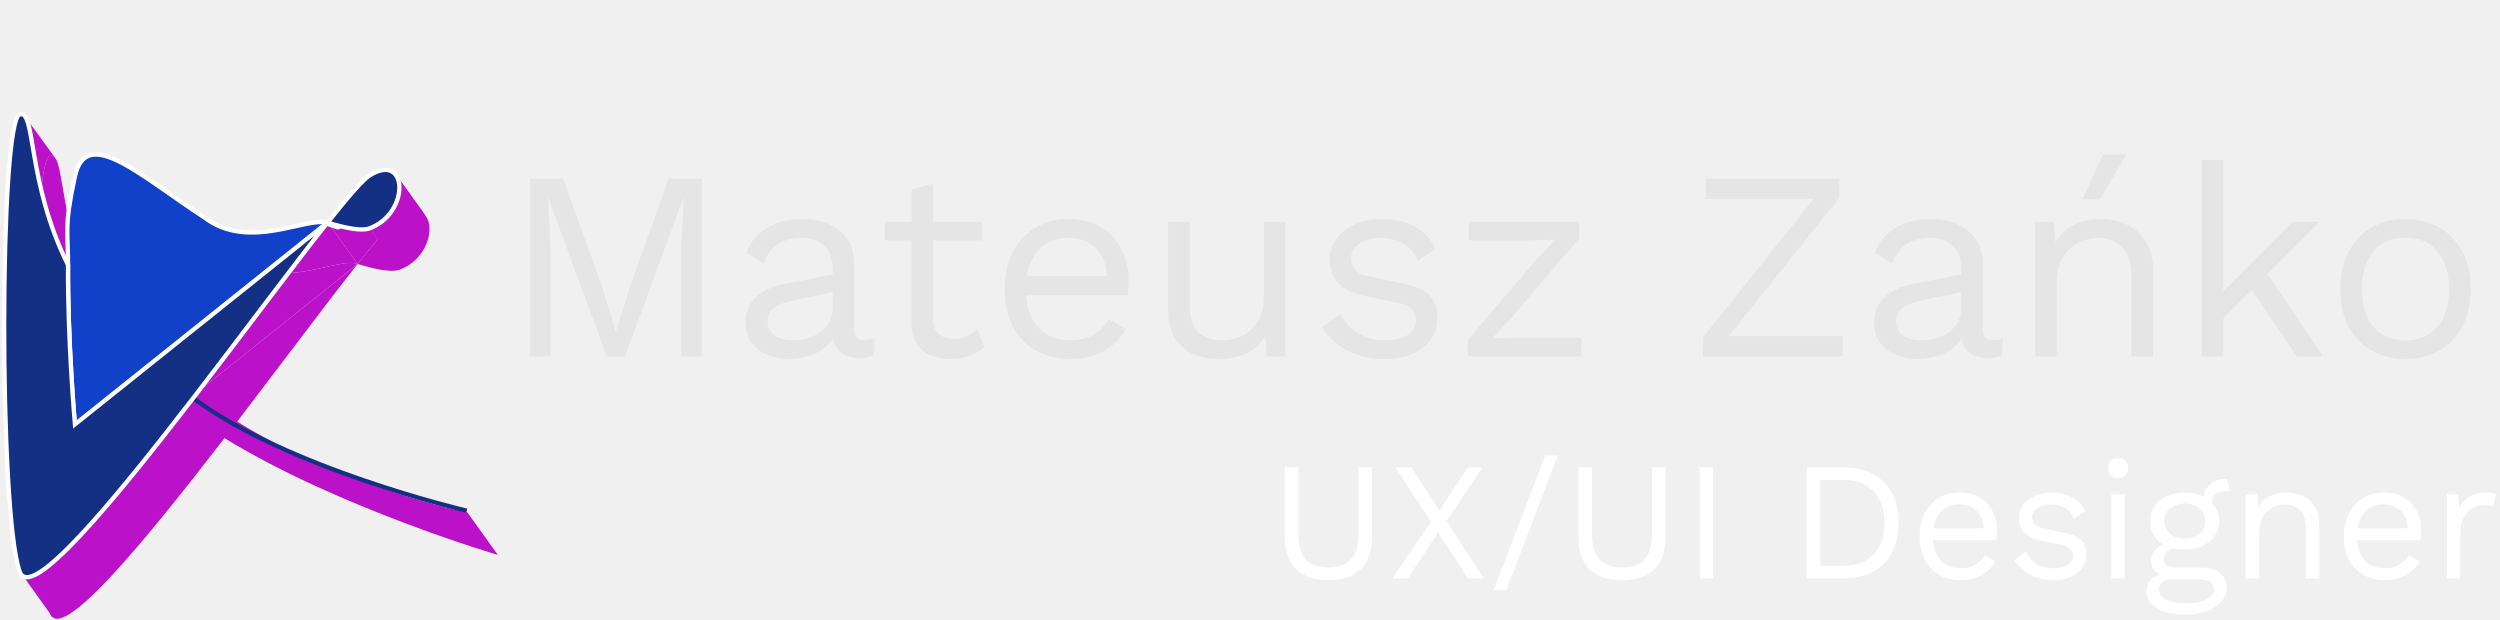
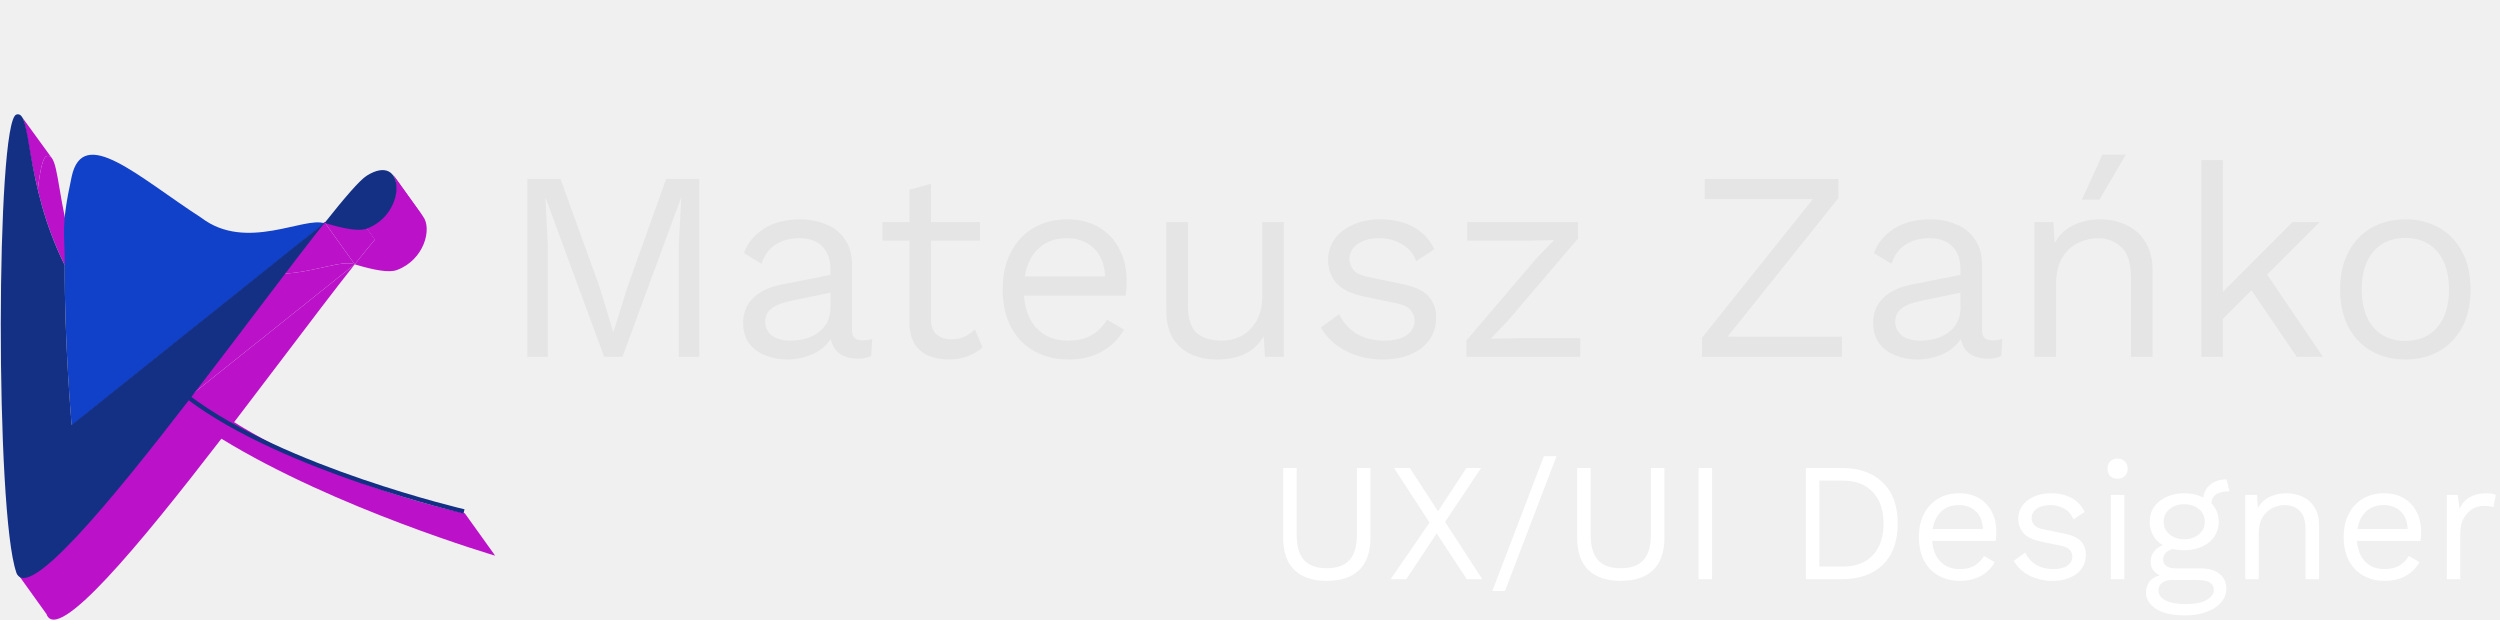
- <svg xmlns="http://www.w3.org/2000/svg" width="743" height="184" viewBox="0 0 743 184" fill="none">
-   <path d="M97.265 65.862L106.289 78.454C108.514 75.649 110.529 73.169 112.288 71.095L109.752 67.556C107.435 68.411 102.984 67.594 97.265 65.862Z" fill="#BA11C9" />
-   <path fill-rule="evenodd" clip-rule="evenodd" d="M126.544 64.224C129.316 67.838 126.918 77.145 118.776 80.149C116.46 81.003 112.008 80.187 106.289 78.454C108.514 75.649 110.529 73.169 112.288 71.095L109.752 67.556C117.342 64.756 119.94 56.478 118.012 52.441C117.912 52.233 117.801 52.037 117.678 51.853L126.544 64.224ZM6.716 170.979L14.795 182.251C18.009 191.261 42.286 161.903 66.713 130.206C100.626 151.017 147.964 164.921 147.964 164.921L138.94 152.328C138.94 152.328 101.851 144.821 70.483 125.299C75.423 118.848 80.326 112.377 85.017 106.185C93.01 95.635 100.387 85.898 106.289 78.454C106.289 78.454 77.045 101.832 58.307 116.811C56.31 118.407 53.194 120.898 53.194 120.898C53.597 121.215 54.005 121.53 54.417 121.845C37.677 143.424 21.448 163.14 12.508 169.317C9.902 171.117 7.916 171.767 6.716 170.979ZM6.716 170.979C6.307 170.71 5.99 170.273 5.77 169.658L6.716 170.979Z" fill="#BA11C9" />
-   <path fill-rule="evenodd" clip-rule="evenodd" d="M109.752 67.556C117.342 64.756 119.94 56.478 118.012 52.441C117.912 52.233 117.801 52.037 117.678 51.853L126.544 64.224C125.181 62.447 122.569 62.046 118.776 64.445C117.483 65.263 115.247 67.605 112.288 71.095L109.752 67.556Z" fill="#BA11C9" />
-   <path d="M14.795 46.345C13.763 46.678 12.9 50.35 12.211 56.296C13.805 62.977 16.215 70.681 20.221 78.733L22.996 75.459C20.693 67.866 19.555 61.15 18.696 56.079C17.902 51.393 17.347 48.112 16.33 46.846C15.912 46.326 15.416 46.145 14.795 46.345Z" fill="#BA11C9" />
-   <path d="M12.211 56.296C12.9 50.35 13.763 46.678 14.795 46.345C15.416 46.145 15.912 46.326 16.33 46.846L7.709 34.988C8.834 37.276 9.287 44.039 12.211 56.296Z" fill="#BA11C9" />
-   <path d="M58.307 116.811L106.289 78.454C102.558 77.058 94.312 80.784 85.393 81.207C82.407 85.125 79.262 89.277 76.015 93.562L75.992 93.593C70.305 101.099 64.307 109.016 58.307 116.811Z" fill="#BA11C9" />
-   <path d="M106.289 78.454L97.265 65.862C95.466 68.13 93.529 70.612 91.481 73.266C89.545 75.772 87.509 78.431 85.393 81.207C94.312 80.784 102.558 77.058 106.289 78.454Z" fill="#BA11C9" />
-   <path d="M138.716 151.783C138.716 151.783 85.081 139.251 57.028 118.028" stroke="#133085" stroke-width="1.279" />
-   <path d="M109.831 67.864C121.974 63.383 121.34 44.881 109.831 52.16C107.769 53.464 103.31 58.644 97.344 66.169C103.063 67.902 107.514 68.718 109.831 67.864Z" fill="#133085" stroke="white" stroke-width="1.279" />
-   <path d="M20.221 78.935C20.286 68.772 18.915 67.965 22.267 52.441C25.619 36.917 41.911 52.441 60.786 64.662C74.097 74.795 91.417 64.09 97.344 66.308L22.267 126.322C22.267 126.322 20.075 101.425 20.221 78.935Z" fill="#1140C9" />
-   <path d="M97.344 66.308L22.267 126.322C22.267 126.322 20.075 101.425 20.221 78.935C20.286 68.772 18.915 67.965 22.267 52.441C25.619 36.917 41.911 52.441 60.786 64.662C74.097 74.795 91.417 64.09 97.344 66.308ZM97.344 66.308C107.573 70.134 89.608 63.964 97.344 66.308Z" stroke="white" stroke-width="1.279" />
-   <path d="M5.849 169.902C-0.414 152.348 -0.195 35.948 5.849 33.997C10.683 32.436 7.885 53.94 20.221 78.733C20.075 101.223 22.267 126.121 22.267 126.121L44.248 108.549L97.344 66.106C87.098 79.027 72.406 98.863 57.767 117.858C33.34 149.555 9.064 178.912 5.849 169.902Z" fill="#133085" stroke="white" stroke-width="1.279" />
-   <path d="M208.554 53.101V105.901H202.474V72.701L203.194 58.781H203.114L185.754 105.901H180.314L162.954 58.781H162.874L163.594 72.701V105.901H157.514V53.101H167.354L178.954 85.181L182.954 98.381H183.114L187.194 85.261L198.714 53.101H208.554ZM247.487 80.061C247.487 77.075 246.687 74.781 245.087 73.181C243.487 71.528 241.22 70.701 238.287 70.701C235.513 70.701 233.167 71.315 231.247 72.541C229.327 73.715 227.913 75.635 227.007 78.301L221.807 75.101C222.873 72.115 224.847 69.715 227.727 67.901C230.607 66.035 234.18 65.101 238.447 65.101C241.327 65.101 243.94 65.608 246.287 66.621C248.633 67.581 250.473 69.075 251.807 71.101C253.193 73.075 253.887 75.635 253.887 78.781V98.141C253.887 100.061 254.9 101.021 256.927 101.021C257.94 101.021 258.927 100.888 259.887 100.621L259.567 105.661C258.5 106.195 257.113 106.461 255.407 106.461C253.433 106.461 251.727 105.981 250.287 105.021C248.9 104.061 247.993 102.595 247.567 100.621C246.18 102.701 244.287 104.248 241.887 105.261C239.487 106.221 237.113 106.701 234.767 106.701C232.42 106.701 230.233 106.301 228.207 105.501C226.18 104.701 224.553 103.501 223.327 101.901C222.153 100.248 221.567 98.221 221.567 95.821C221.567 92.835 222.553 90.381 224.527 88.461C226.553 86.488 229.353 85.155 232.927 84.461L247.487 81.581V80.061ZM228.127 95.501C228.127 97.155 228.767 98.515 230.047 99.581C231.38 100.595 233.247 101.101 235.647 101.101C237.727 101.101 239.647 100.755 241.407 100.061C243.22 99.315 244.687 98.221 245.807 96.781C246.927 95.288 247.487 93.395 247.487 91.101V86.861L235.887 89.261C233.273 89.795 231.327 90.541 230.047 91.501C228.767 92.461 228.127 93.795 228.127 95.501ZM291.877 65.901V71.421H277.317V94.861C277.317 96.835 277.877 98.301 278.997 99.261C280.117 100.221 281.557 100.701 283.317 100.701C284.863 100.701 286.197 100.435 287.317 99.901C288.437 99.368 289.45 98.648 290.357 97.741L292.597 103.101C291.37 104.221 289.903 105.101 288.197 105.741C286.543 106.381 284.623 106.701 282.437 106.701C280.41 106.701 278.517 106.355 276.757 105.661C274.997 104.915 273.583 103.768 272.517 102.221C271.503 100.621 270.97 98.541 270.917 95.981V71.421H262.917V65.901H270.917V56.301L277.317 54.541V65.901H291.877ZM318.112 106.701C314.326 106.701 310.939 105.875 307.952 104.221C305.019 102.568 302.726 100.195 301.072 97.101C299.419 93.955 298.592 90.221 298.592 85.901C298.592 81.581 299.419 77.875 301.072 74.781C302.726 71.635 304.992 69.235 307.872 67.581C310.752 65.928 314.032 65.101 317.712 65.101C321.446 65.101 324.619 65.901 327.232 67.501C329.899 69.101 331.926 71.288 333.312 74.061C334.699 76.781 335.392 79.848 335.392 83.261C335.392 84.168 335.366 84.995 335.312 85.741C335.259 86.488 335.179 87.155 335.072 87.741H304.912C305.232 91.955 306.539 95.235 308.832 97.581C311.126 99.928 314.166 101.101 317.952 101.101C320.886 101.101 323.259 100.541 325.072 99.421C326.939 98.301 328.432 96.781 329.552 94.861L334.592 97.821C333.099 100.541 330.939 102.701 328.112 104.301C325.339 105.901 322.006 106.701 318.112 106.701ZM317.552 70.701C314.192 70.701 311.419 71.715 309.232 73.741C307.099 75.715 305.739 78.488 305.152 82.061H328.992C328.832 78.435 327.712 75.635 325.632 73.661C323.552 71.688 320.859 70.701 317.552 70.701ZM362.044 106.701C359.484 106.701 357.058 106.221 354.764 105.261C352.524 104.301 350.684 102.755 349.244 100.621C347.858 98.435 347.164 95.608 347.164 92.141V65.901H353.564V90.461C353.564 94.515 354.444 97.315 356.204 98.861C357.964 100.355 360.444 101.101 363.644 101.101C365.671 101.101 367.591 100.648 369.404 99.741C371.218 98.781 372.711 97.315 373.884 95.341C375.058 93.368 375.644 90.808 375.644 87.661V65.901H382.044V105.901H376.444L376.044 99.821C374.658 102.221 372.764 103.981 370.364 105.101C368.018 106.168 365.244 106.701 362.044 106.701ZM411.339 106.701C407.446 106.701 403.846 105.875 400.539 104.221C397.286 102.568 394.779 100.221 393.019 97.181L398.459 93.261C399.633 95.715 401.339 97.635 403.579 99.021C405.873 100.408 408.619 101.101 411.819 101.101C414.646 101.101 416.859 100.568 418.459 99.501C420.059 98.381 420.859 96.941 420.859 95.181C420.859 94.061 420.486 93.048 419.739 92.141C419.046 91.181 417.686 90.488 415.659 90.061L406.059 88.061C402.166 87.261 399.366 85.928 397.659 84.061C396.006 82.195 395.179 79.875 395.179 77.101C395.179 74.915 395.793 72.915 397.019 71.101C398.299 69.288 400.086 67.848 402.379 66.781C404.726 65.661 407.473 65.101 410.619 65.101C414.566 65.101 417.899 65.875 420.619 67.421C423.339 68.968 425.366 71.155 426.699 73.981L421.339 77.501C420.433 75.155 418.966 73.448 416.939 72.381C414.913 71.261 412.806 70.701 410.619 70.701C407.739 70.701 405.499 71.288 403.899 72.461C402.299 73.635 401.499 75.101 401.499 76.861C401.499 78.035 401.899 79.128 402.699 80.141C403.499 81.101 404.993 81.795 407.179 82.221L417.179 84.301C420.913 85.048 423.526 86.275 425.019 87.981C426.513 89.688 427.259 91.768 427.259 94.221C427.259 98.008 425.793 101.048 422.859 103.341C419.926 105.581 416.086 106.701 411.339 106.701ZM436.247 105.901V101.021L457.207 76.461L462.247 71.261L455.127 71.421H436.487V65.901H469.367V70.781L448.407 95.341L443.447 100.541L451.207 100.381H470.007V105.901H436.247ZM547.687 99.901V105.901H506.167V100.221L539.047 59.101H506.967V53.101H546.647V58.781L513.767 99.901H547.687ZM582.877 80.061C582.877 77.075 582.077 74.781 580.477 73.181C578.877 71.528 576.611 70.701 573.677 70.701C570.904 70.701 568.557 71.315 566.637 72.541C564.717 73.715 563.304 75.635 562.397 78.301L557.197 75.101C558.264 72.115 560.237 69.715 563.117 67.901C565.997 66.035 569.571 65.101 573.837 65.101C576.717 65.101 579.331 65.608 581.677 66.621C584.024 67.581 585.864 69.075 587.197 71.101C588.584 73.075 589.277 75.635 589.277 78.781V98.141C589.277 100.061 590.291 101.021 592.317 101.021C593.331 101.021 594.317 100.888 595.277 100.621L594.957 105.661C593.891 106.195 592.504 106.461 590.797 106.461C588.824 106.461 587.117 105.981 585.677 105.021C584.291 104.061 583.384 102.595 582.957 100.621C581.571 102.701 579.677 104.248 577.277 105.261C574.877 106.221 572.504 106.701 570.157 106.701C567.811 106.701 565.624 106.301 563.597 105.501C561.571 104.701 559.944 103.501 558.717 101.901C557.544 100.248 556.957 98.221 556.957 95.821C556.957 92.835 557.944 90.381 559.917 88.461C561.944 86.488 564.744 85.155 568.317 84.461L582.877 81.581V80.061ZM563.517 95.501C563.517 97.155 564.157 98.515 565.437 99.581C566.771 100.595 568.637 101.101 571.037 101.101C573.117 101.101 575.037 100.755 576.797 100.061C578.611 99.315 580.077 98.221 581.197 96.781C582.317 95.288 582.877 93.395 582.877 91.101V86.861L571.277 89.261C568.664 89.795 566.717 90.541 565.437 91.501C564.157 92.461 563.517 93.795 563.517 95.501ZM604.83 105.901V65.901H610.43L610.83 72.141C612.217 69.635 614.11 67.848 616.51 66.781C618.91 65.661 621.497 65.101 624.27 65.101C627.15 65.101 629.763 65.661 632.11 66.781C634.457 67.848 636.323 69.501 637.71 71.741C639.15 73.981 639.87 76.835 639.87 80.301V105.901H633.47V82.541C633.47 78.115 632.51 75.048 630.59 73.341C628.723 71.581 626.403 70.701 623.63 70.701C621.71 70.701 619.79 71.155 617.87 72.061C615.95 72.968 614.35 74.435 613.07 76.461C611.843 78.488 611.23 81.208 611.23 84.621V105.901H604.83ZM624.99 45.901H631.95L624.11 59.261H618.91L624.99 45.901ZM689.481 65.901L673.881 81.501L690.441 105.901H682.681L669.241 86.141L660.761 94.621V105.901H654.361V47.501H660.761V86.621L681.401 65.901H689.481ZM714.906 65.101C718.692 65.101 722.026 65.928 724.906 67.581C727.839 69.235 730.132 71.635 731.786 74.781C733.439 77.875 734.266 81.581 734.266 85.901C734.266 90.221 733.439 93.955 731.786 97.101C730.132 100.195 727.839 102.568 724.906 104.221C722.026 105.875 718.692 106.701 714.906 106.701C711.172 106.701 707.839 105.875 704.906 104.221C701.972 102.568 699.679 100.195 698.026 97.101C696.372 93.955 695.546 90.221 695.546 85.901C695.546 81.581 696.372 77.875 698.026 74.781C699.679 71.635 701.972 69.235 704.906 67.581C707.839 65.928 711.172 65.101 714.906 65.101ZM714.906 70.621C710.852 70.621 707.679 71.981 705.386 74.701C703.092 77.421 701.946 81.155 701.946 85.901C701.946 90.648 703.092 94.381 705.386 97.101C707.679 99.821 710.852 101.181 714.906 101.181C718.959 101.181 722.132 99.821 724.426 97.101C726.719 94.381 727.866 90.648 727.866 85.901C727.866 81.155 726.719 77.421 724.426 74.701C722.132 71.981 718.959 70.621 714.906 70.621Z" fill="#E5E5E5" />
-   <path d="M407.745 138.901V159.601C407.745 163.835 406.628 167.035 404.395 169.201C402.162 171.335 398.962 172.401 394.795 172.401C390.662 172.401 387.462 171.335 385.195 169.201C382.962 167.035 381.845 163.835 381.845 159.601V138.901H385.845V158.601C385.845 162.035 386.562 164.568 387.995 166.201C389.462 167.835 391.728 168.651 394.795 168.651C397.862 168.651 400.112 167.835 401.545 166.201C403.012 164.568 403.745 162.035 403.745 158.601V138.901H407.745ZM440.945 171.901H436.345L427.395 158.301L418.395 171.901H413.745L425.295 155.101L414.745 138.901H419.445L427.795 151.751L436.245 138.901H440.595L429.895 154.901L440.945 171.901ZM462.975 135.401L447.675 175.401H443.925L459.225 135.401H462.975ZM495.001 138.901V159.601C495.001 163.835 493.884 167.035 491.651 169.201C489.417 171.335 486.217 172.401 482.051 172.401C477.917 172.401 474.717 171.335 472.451 169.201C470.217 167.035 469.101 163.835 469.101 159.601V138.901H473.101V158.601C473.101 162.035 473.817 164.568 475.251 166.201C476.717 167.835 478.984 168.651 482.051 168.651C485.117 168.651 487.367 167.835 488.801 166.201C490.267 164.568 491.001 162.035 491.001 158.601V138.901H495.001ZM509.151 138.901V171.901H505.151V138.901H509.151ZM547.637 138.901C552.804 138.901 556.854 140.335 559.787 143.201C562.754 146.035 564.237 150.101 564.237 155.401C564.237 160.701 562.754 164.785 559.787 167.651C556.854 170.485 552.804 171.901 547.637 171.901H536.987V138.901H547.637ZM548.037 168.151C551.804 168.151 554.737 167.035 556.837 164.801C558.97 162.535 560.037 159.401 560.037 155.401C560.037 151.401 558.97 148.285 556.837 146.051C554.737 143.785 551.804 142.651 548.037 142.651H540.987V168.151H548.037ZM582.722 172.401C580.356 172.401 578.239 171.885 576.372 170.851C574.539 169.818 573.106 168.335 572.072 166.401C571.039 164.435 570.522 162.101 570.522 159.401C570.522 156.701 571.039 154.385 572.072 152.451C573.106 150.485 574.522 148.985 576.322 147.951C578.122 146.918 580.172 146.401 582.472 146.401C584.806 146.401 586.789 146.901 588.422 147.901C590.089 148.901 591.356 150.268 592.222 152.001C593.089 153.701 593.522 155.618 593.522 157.751C593.522 158.318 593.506 158.835 593.472 159.301C593.439 159.768 593.389 160.185 593.322 160.551H574.472C574.672 163.185 575.489 165.235 576.922 166.701C578.356 168.168 580.256 168.901 582.622 168.901C584.456 168.901 585.939 168.551 587.072 167.851C588.239 167.151 589.172 166.201 589.872 165.001L593.022 166.851C592.089 168.551 590.739 169.901 588.972 170.901C587.239 171.901 585.156 172.401 582.722 172.401ZM582.372 149.901C580.272 149.901 578.539 150.535 577.172 151.801C575.839 153.035 574.989 154.768 574.622 157.001H589.522C589.422 154.735 588.722 152.985 587.422 151.751C586.122 150.518 584.439 149.901 582.372 149.901ZM610.13 172.401C607.696 172.401 605.446 171.885 603.38 170.851C601.346 169.818 599.78 168.351 598.68 166.451L602.08 164.001C602.813 165.535 603.88 166.735 605.28 167.601C606.713 168.468 608.43 168.901 610.43 168.901C612.196 168.901 613.58 168.568 614.58 167.901C615.58 167.201 616.08 166.301 616.08 165.201C616.08 164.501 615.846 163.868 615.38 163.301C614.946 162.701 614.096 162.268 612.83 162.001L606.83 160.751C604.396 160.251 602.646 159.418 601.58 158.251C600.546 157.085 600.03 155.635 600.03 153.901C600.03 152.535 600.413 151.285 601.18 150.151C601.98 149.018 603.096 148.118 604.53 147.451C605.996 146.751 607.713 146.401 609.68 146.401C612.146 146.401 614.23 146.885 615.93 147.851C617.63 148.818 618.896 150.185 619.73 151.951L616.38 154.151C615.813 152.685 614.896 151.618 613.63 150.951C612.363 150.251 611.046 149.901 609.68 149.901C607.88 149.901 606.48 150.268 605.48 151.001C604.48 151.735 603.98 152.651 603.98 153.751C603.98 154.485 604.23 155.168 604.73 155.801C605.23 156.401 606.163 156.835 607.53 157.101L613.78 158.401C616.113 158.868 617.746 159.635 618.68 160.701C619.613 161.768 620.08 163.068 620.08 164.601C620.08 166.968 619.163 168.868 617.33 170.301C615.496 171.701 613.096 172.401 610.13 172.401ZM629.497 142.101C628.597 142.101 627.864 141.835 627.297 141.301C626.764 140.735 626.497 140.001 626.497 139.101C626.497 138.201 626.764 137.485 627.297 136.951C627.864 136.385 628.597 136.101 629.497 136.101C630.397 136.101 631.114 136.385 631.647 136.951C632.214 137.485 632.497 138.201 632.497 139.101C632.497 140.001 632.214 140.735 631.647 141.301C631.114 141.835 630.397 142.101 629.497 142.101ZM631.497 146.901V171.901H627.497V146.901H631.497ZM654.228 168.701C656.595 168.701 658.445 169.251 659.778 170.351C661.112 171.418 661.778 172.851 661.778 174.651C661.778 176.285 661.228 177.701 660.128 178.901C659.062 180.101 657.612 181.018 655.778 181.651C653.978 182.318 651.945 182.651 649.678 182.651C645.745 182.651 642.795 181.985 640.828 180.651C638.895 179.318 637.928 177.718 637.928 175.851C637.928 174.718 638.245 173.685 638.878 172.751C639.512 171.818 640.562 171.151 642.028 170.751C641.228 170.385 640.578 169.885 640.078 169.251C639.578 168.585 639.328 167.701 639.328 166.601C639.328 165.568 639.628 164.635 640.228 163.801C640.828 162.935 641.728 162.268 642.928 161.801C641.662 161.068 640.695 160.101 640.028 158.901C639.362 157.701 639.028 156.351 639.028 154.851C639.028 153.185 639.462 151.718 640.328 150.451C641.228 149.185 642.445 148.201 643.978 147.501C645.512 146.768 647.278 146.401 649.278 146.401C651.378 146.401 653.262 146.818 654.928 147.651C655.162 145.985 655.895 144.685 657.128 143.751C658.395 142.785 659.878 142.301 661.578 142.301H661.828L662.728 145.851H662.378C660.845 145.851 659.645 146.135 658.778 146.701C657.912 147.268 657.428 148.151 657.328 149.351C658.795 150.885 659.528 152.718 659.528 154.851C659.528 156.485 659.095 157.951 658.228 159.251C657.362 160.518 656.145 161.518 654.578 162.251C653.045 162.951 651.278 163.301 649.278 163.301C648.045 163.301 646.895 163.185 645.828 162.951C644.828 163.251 644.112 163.668 643.678 164.201C643.245 164.735 643.028 165.318 643.028 165.951C643.028 167.785 644.328 168.701 646.928 168.701H654.228ZM649.278 149.651C647.545 149.651 646.095 150.135 644.928 151.101C643.762 152.035 643.178 153.285 643.178 154.851C643.178 156.385 643.762 157.635 644.928 158.601C646.095 159.568 647.545 160.051 649.278 160.051C651.012 160.051 652.462 159.568 653.628 158.601C654.795 157.635 655.378 156.385 655.378 154.851C655.378 153.285 654.795 152.035 653.628 151.101C652.462 150.135 651.012 149.651 649.278 149.651ZM649.628 179.301C652.528 179.301 654.662 178.868 656.028 178.001C657.395 177.168 658.078 176.201 658.078 175.101C658.078 174.201 657.712 173.485 656.978 172.951C656.278 172.418 654.995 172.151 653.128 172.151H645.428C644.362 172.151 643.462 172.418 642.728 172.951C641.995 173.518 641.628 174.285 641.628 175.251C641.628 176.485 642.328 177.468 643.728 178.201C645.162 178.935 647.128 179.301 649.628 179.301ZM667.39 171.901V146.901H670.89L671.14 150.801C672.006 149.235 673.19 148.118 674.69 147.451C676.19 146.751 677.806 146.401 679.54 146.401C681.34 146.401 682.973 146.751 684.44 147.451C685.906 148.118 687.073 149.151 687.94 150.551C688.84 151.951 689.29 153.735 689.29 155.901V171.901H685.29V157.301C685.29 154.535 684.69 152.618 683.49 151.551C682.323 150.451 680.873 149.901 679.14 149.901C677.94 149.901 676.74 150.185 675.54 150.751C674.34 151.318 673.34 152.235 672.54 153.501C671.773 154.768 671.39 156.468 671.39 158.601V171.901H667.39ZM708.797 172.401C706.43 172.401 704.313 171.885 702.447 170.851C700.613 169.818 699.18 168.335 698.147 166.401C697.113 164.435 696.597 162.101 696.597 159.401C696.597 156.701 697.113 154.385 698.147 152.451C699.18 150.485 700.597 148.985 702.397 147.951C704.197 146.918 706.247 146.401 708.547 146.401C710.88 146.401 712.863 146.901 714.497 147.901C716.163 148.901 717.43 150.268 718.297 152.001C719.163 153.701 719.597 155.618 719.597 157.751C719.597 158.318 719.58 158.835 719.547 159.301C719.513 159.768 719.463 160.185 719.397 160.551H700.547C700.747 163.185 701.563 165.235 702.997 166.701C704.43 168.168 706.33 168.901 708.697 168.901C710.53 168.901 712.013 168.551 713.147 167.851C714.313 167.151 715.247 166.201 715.947 165.001L719.097 166.851C718.163 168.551 716.813 169.901 715.047 170.901C713.313 171.901 711.23 172.401 708.797 172.401ZM708.447 149.901C706.347 149.901 704.613 150.535 703.247 151.801C701.913 153.035 701.063 154.768 700.697 157.001H715.597C715.497 154.735 714.797 152.985 713.497 151.751C712.197 150.518 710.513 149.901 708.447 149.901ZM727.204 171.901V146.901H730.454L731.004 151.001C732.404 147.935 735.071 146.401 739.004 146.401C739.437 146.401 739.904 146.435 740.404 146.501C740.937 146.568 741.387 146.701 741.754 146.901L741.054 150.551C740.687 150.418 740.287 150.318 739.854 150.251C739.421 150.185 738.804 150.151 738.004 150.151C736.971 150.151 735.921 150.451 734.854 151.051C733.821 151.651 732.954 152.568 732.254 153.801C731.554 155.001 731.204 156.535 731.204 158.401V171.901H727.204Z" fill="white" />
+ <svg xmlns="http://www.w3.org/2000/svg" width="742" height="184" viewBox="0 0 742 184" fill="none">
+   <path d="M96.265 65.862L105.289 78.454C107.514 75.649 109.529 73.169 111.288 71.095L108.752 67.556C106.435 68.411 101.984 67.594 96.265 65.862Z" fill="#BA11C9" />
+   <path fill-rule="evenodd" clip-rule="evenodd" d="M125.544 64.224C128.316 67.838 125.918 77.145 117.776 80.149C115.46 81.003 111.008 80.187 105.289 78.454C107.514 75.649 109.529 73.169 111.288 71.095L108.752 67.556C116.342 64.756 118.94 56.478 117.012 52.441C116.912 52.233 116.801 52.037 116.678 51.853L125.544 64.224ZM5.716 170.979L13.795 182.251C17.009 191.261 41.286 161.903 65.713 130.206C99.626 151.017 146.964 164.921 146.964 164.921L137.94 152.328C137.94 152.328 100.851 144.821 69.483 125.299C74.423 118.848 79.326 112.377 84.017 106.185C92.01 95.635 99.387 85.898 105.289 78.454C105.289 78.454 76.045 101.832 57.307 116.811C55.31 118.407 52.194 120.898 52.194 120.898C52.597 121.215 53.005 121.53 53.417 121.845C36.677 143.424 20.448 163.14 11.508 169.317C8.902 171.117 6.916 171.767 5.716 170.979ZM5.716 170.979C5.307 170.71 4.99 170.273 4.77 169.658L5.716 170.979Z" fill="#BA11C9" />
+   <path fill-rule="evenodd" clip-rule="evenodd" d="M108.752 67.556C116.342 64.756 118.94 56.478 117.012 52.441C116.912 52.233 116.801 52.037 116.678 51.853L125.544 64.224C124.181 62.447 121.569 62.046 117.776 64.445C116.483 65.263 114.247 67.605 111.288 71.095L108.752 67.556Z" fill="#BA11C9" />
+   <path d="M13.795 46.345C12.763 46.678 11.9 50.35 11.211 56.296C12.805 62.977 15.215 70.681 19.221 78.733L21.996 75.459C19.693 67.866 18.555 61.15 17.696 56.079C16.902 51.393 16.347 48.112 15.33 46.846C14.912 46.326 14.416 46.145 13.795 46.345Z" fill="#BA11C9" />
+   <path d="M11.211 56.296C11.9 50.35 12.763 46.678 13.795 46.345C14.416 46.145 14.912 46.326 15.33 46.846L6.709 34.988C7.834 37.276 8.287 44.039 11.211 56.296Z" fill="#BA11C9" />
+   <path d="M57.307 116.811L105.289 78.454C101.558 77.058 93.312 80.784 84.393 81.207C81.407 85.125 78.262 89.277 75.015 93.562L74.992 93.593C69.305 101.099 63.307 109.016 57.307 116.811Z" fill="#BA11C9" />
+   <path d="M105.289 78.454L96.265 65.862C94.466 68.13 92.529 70.612 90.481 73.266C88.545 75.772 86.509 78.431 84.393 81.207C93.312 80.784 101.558 77.058 105.289 78.454Z" fill="#BA11C9" />
+   <path d="M137.716 151.783C137.716 151.783 84.081 139.251 56.028 118.028" stroke="#133085" stroke-width="1.279" />
+   <path d="M108.831 67.864C120.974 63.383 120.34 44.881 108.831 52.16C106.769 53.464 102.31 58.644 96.344 66.169C102.063 67.902 106.514 68.718 108.831 67.864Z" fill="#133085" />
+   <path d="M19.221 78.935C19.286 68.772 17.915 67.965 21.267 52.441C24.619 36.917 40.911 52.441 59.786 64.662C73.097 74.795 90.417 64.09 96.344 66.308L21.267 126.322C21.267 126.322 19.075 101.425 19.221 78.935Z" fill="#1140C9" />
+   <path d="M4.849 169.902C-1.414 152.348 -1.195 35.948 4.849 33.997C9.683 32.436 6.885 53.94 19.221 78.733C19.075 101.223 21.267 126.121 21.267 126.121L43.248 108.549L96.344 66.106C86.098 79.027 71.406 98.863 56.767 117.858C32.34 149.555 8.064 178.912 4.849 169.902Z" fill="#133085" />
+   <path d="M207.554 53.101V105.901H201.474V72.701L202.194 58.781H202.114L184.754 105.901H179.314L161.954 58.781H161.874L162.594 72.701V105.901H156.514V53.101H166.354L177.954 85.181L181.954 98.381H182.114L186.194 85.261L197.714 53.101H207.554ZM246.487 80.061C246.487 77.075 245.687 74.781 244.087 73.181C242.487 71.528 240.22 70.701 237.287 70.701C234.513 70.701 232.167 71.315 230.247 72.541C228.327 73.715 226.913 75.635 226.007 78.301L220.807 75.101C221.873 72.115 223.847 69.715 226.727 67.901C229.607 66.035 233.18 65.101 237.447 65.101C240.327 65.101 242.94 65.608 245.287 66.621C247.633 67.581 249.473 69.075 250.807 71.101C252.193 73.075 252.887 75.635 252.887 78.781V98.141C252.887 100.061 253.9 101.021 255.927 101.021C256.94 101.021 257.927 100.888 258.887 100.621L258.567 105.661C257.5 106.195 256.113 106.461 254.407 106.461C252.433 106.461 250.727 105.981 249.287 105.021C247.9 104.061 246.993 102.595 246.567 100.621C245.18 102.701 243.287 104.248 240.887 105.261C238.487 106.221 236.113 106.701 233.767 106.701C231.42 106.701 229.233 106.301 227.207 105.501C225.18 104.701 223.553 103.501 222.327 101.901C221.153 100.248 220.567 98.221 220.567 95.821C220.567 92.835 221.553 90.381 223.527 88.461C225.553 86.488 228.353 85.155 231.927 84.461L246.487 81.581V80.061ZM227.127 95.501C227.127 97.155 227.767 98.515 229.047 99.581C230.38 100.595 232.247 101.101 234.647 101.101C236.727 101.101 238.647 100.755 240.407 100.061C242.22 99.315 243.687 98.221 244.807 96.781C245.927 95.288 246.487 93.395 246.487 91.101V86.861L234.887 89.261C232.273 89.795 230.327 90.541 229.047 91.501C227.767 92.461 227.127 93.795 227.127 95.501ZM290.877 65.901V71.421H276.317V94.861C276.317 96.835 276.877 98.301 277.997 99.261C279.117 100.221 280.557 100.701 282.317 100.701C283.863 100.701 285.197 100.435 286.317 99.901C287.437 99.368 288.45 98.648 289.357 97.741L291.597 103.101C290.37 104.221 288.903 105.101 287.197 105.741C285.543 106.381 283.623 106.701 281.437 106.701C279.41 106.701 277.517 106.355 275.757 105.661C273.997 104.915 272.583 103.768 271.517 102.221C270.503 100.621 269.97 98.541 269.917 95.981V71.421H261.917V65.901H269.917V56.301L276.317 54.541V65.901H290.877ZM317.112 106.701C313.326 106.701 309.939 105.875 306.952 104.221C304.019 102.568 301.726 100.195 300.072 97.101C298.419 93.955 297.592 90.221 297.592 85.901C297.592 81.581 298.419 77.875 300.072 74.781C301.726 71.635 303.992 69.235 306.872 67.581C309.752 65.928 313.032 65.101 316.712 65.101C320.446 65.101 323.619 65.901 326.232 67.501C328.899 69.101 330.926 71.288 332.312 74.061C333.699 76.781 334.392 79.848 334.392 83.261C334.392 84.168 334.366 84.995 334.312 85.741C334.259 86.488 334.179 87.155 334.072 87.741H303.912C304.232 91.955 305.539 95.235 307.832 97.581C310.126 99.928 313.166 101.101 316.952 101.101C319.886 101.101 322.259 100.541 324.072 99.421C325.939 98.301 327.432 96.781 328.552 94.861L333.592 97.821C332.099 100.541 329.939 102.701 327.112 104.301C324.339 105.901 321.006 106.701 317.112 106.701ZM316.552 70.701C313.192 70.701 310.419 71.715 308.232 73.741C306.099 75.715 304.739 78.488 304.152 82.061H327.992C327.832 78.435 326.712 75.635 324.632 73.661C322.552 71.688 319.859 70.701 316.552 70.701ZM361.044 106.701C358.484 106.701 356.058 106.221 353.764 105.261C351.524 104.301 349.684 102.755 348.244 100.621C346.858 98.435 346.164 95.608 346.164 92.141V65.901H352.564V90.461C352.564 94.515 353.444 97.315 355.204 98.861C356.964 100.355 359.444 101.101 362.644 101.101C364.671 101.101 366.591 100.648 368.404 99.741C370.218 98.781 371.711 97.315 372.884 95.341C374.058 93.368 374.644 90.808 374.644 87.661V65.901H381.044V105.901H375.444L375.044 99.821C373.658 102.221 371.764 103.981 369.364 105.101C367.018 106.168 364.244 106.701 361.044 106.701ZM410.339 106.701C406.446 106.701 402.846 105.875 399.539 104.221C396.286 102.568 393.779 100.221 392.019 97.181L397.459 93.261C398.633 95.715 400.339 97.635 402.579 99.021C404.873 100.408 407.619 101.101 410.819 101.101C413.646 101.101 415.859 100.568 417.459 99.501C419.059 98.381 419.859 96.941 419.859 95.181C419.859 94.061 419.486 93.048 418.739 92.141C418.046 91.181 416.686 90.488 414.659 90.061L405.059 88.061C401.166 87.261 398.366 85.928 396.659 84.061C395.006 82.195 394.179 79.875 394.179 77.101C394.179 74.915 394.793 72.915 396.019 71.101C397.299 69.288 399.086 67.848 401.379 66.781C403.726 65.661 406.473 65.101 409.619 65.101C413.566 65.101 416.899 65.875 419.619 67.421C422.339 68.968 424.366 71.155 425.699 73.981L420.339 77.501C419.433 75.155 417.966 73.448 415.939 72.381C413.913 71.261 411.806 70.701 409.619 70.701C406.739 70.701 404.499 71.288 402.899 72.461C401.299 73.635 400.499 75.101 400.499 76.861C400.499 78.035 400.899 79.128 401.699 80.141C402.499 81.101 403.993 81.795 406.179 82.221L416.179 84.301C419.913 85.048 422.526 86.275 424.019 87.981C425.513 89.688 426.259 91.768 426.259 94.221C426.259 98.008 424.793 101.048 421.859 103.341C418.926 105.581 415.086 106.701 410.339 106.701ZM435.247 105.901V101.021L456.207 76.461L461.247 71.261L454.127 71.421H435.487V65.901H468.367V70.781L447.407 95.341L442.447 100.541L450.207 100.381H469.007V105.901H435.247ZM546.687 99.901V105.901H505.167V100.221L538.047 59.101H505.967V53.101H545.647V58.781L512.767 99.901H546.687ZM581.877 80.061C581.877 77.075 581.077 74.781 579.477 73.181C577.877 71.528 575.611 70.701 572.677 70.701C569.904 70.701 567.557 71.315 565.637 72.541C563.717 73.715 562.304 75.635 561.397 78.301L556.197 75.101C557.264 72.115 559.237 69.715 562.117 67.901C564.997 66.035 568.571 65.101 572.837 65.101C575.717 65.101 578.331 65.608 580.677 66.621C583.024 67.581 584.864 69.075 586.197 71.101C587.584 73.075 588.277 75.635 588.277 78.781V98.141C588.277 100.061 589.291 101.021 591.317 101.021C592.331 101.021 593.317 100.888 594.277 100.621L593.957 105.661C592.891 106.195 591.504 106.461 589.797 106.461C587.824 106.461 586.117 105.981 584.677 105.021C583.291 104.061 582.384 102.595 581.957 100.621C580.571 102.701 578.677 104.248 576.277 105.261C573.877 106.221 571.504 106.701 569.157 106.701C566.811 106.701 564.624 106.301 562.597 105.501C560.571 104.701 558.944 103.501 557.717 101.901C556.544 100.248 555.957 98.221 555.957 95.821C555.957 92.835 556.944 90.381 558.917 88.461C560.944 86.488 563.744 85.155 567.317 84.461L581.877 81.581V80.061ZM562.517 95.501C562.517 97.155 563.157 98.515 564.437 99.581C565.771 100.595 567.637 101.101 570.037 101.101C572.117 101.101 574.037 100.755 575.797 100.061C577.611 99.315 579.077 98.221 580.197 96.781C581.317 95.288 581.877 93.395 581.877 91.101V86.861L570.277 89.261C567.664 89.795 565.717 90.541 564.437 91.501C563.157 92.461 562.517 93.795 562.517 95.501ZM603.83 105.901V65.901H609.43L609.83 72.141C611.217 69.635 613.11 67.848 615.51 66.781C617.91 65.661 620.497 65.101 623.27 65.101C626.15 65.101 628.763 65.661 631.11 66.781C633.457 67.848 635.323 69.501 636.71 71.741C638.15 73.981 638.87 76.835 638.87 80.301V105.901H632.47V82.541C632.47 78.115 631.51 75.048 629.59 73.341C627.723 71.581 625.403 70.701 622.63 70.701C620.71 70.701 618.79 71.155 616.87 72.061C614.95 72.968 613.35 74.435 612.07 76.461C610.843 78.488 610.23 81.208 610.23 84.621V105.901H603.83ZM623.99 45.901H630.95L623.11 59.261H617.91L623.99 45.901ZM688.481 65.901L672.881 81.501L689.441 105.901H681.681L668.241 86.141L659.761 94.621V105.901H653.361V47.501H659.761V86.621L680.401 65.901H688.481ZM713.906 65.101C717.692 65.101 721.026 65.928 723.906 67.581C726.839 69.235 729.132 71.635 730.786 74.781C732.439 77.875 733.266 81.581 733.266 85.901C733.266 90.221 732.439 93.955 730.786 97.101C729.132 100.195 726.839 102.568 723.906 104.221C721.026 105.875 717.692 106.701 713.906 106.701C710.172 106.701 706.839 105.875 703.906 104.221C700.972 102.568 698.679 100.195 697.026 97.101C695.372 93.955 694.546 90.221 694.546 85.901C694.546 81.581 695.372 77.875 697.026 74.781C698.679 71.635 700.972 69.235 703.906 67.581C706.839 65.928 710.172 65.101 713.906 65.101ZM713.906 70.621C709.852 70.621 706.679 71.981 704.386 74.701C702.092 77.421 700.946 81.155 700.946 85.901C700.946 90.648 702.092 94.381 704.386 97.101C706.679 99.821 709.852 101.181 713.906 101.181C717.959 101.181 721.132 99.821 723.426 97.101C725.719 94.381 726.866 90.648 726.866 85.901C726.866 81.155 725.719 77.421 723.426 74.701C721.132 71.981 717.959 70.621 713.906 70.621Z" fill="#E5E5E5" />
+   <path d="M406.745 138.901V159.601C406.745 163.835 405.628 167.035 403.395 169.201C401.162 171.335 397.962 172.401 393.795 172.401C389.662 172.401 386.462 171.335 384.195 169.201C381.962 167.035 380.845 163.835 380.845 159.601V138.901H384.845V158.601C384.845 162.035 385.562 164.568 386.995 166.201C388.462 167.835 390.728 168.651 393.795 168.651C396.862 168.651 399.112 167.835 400.545 166.201C402.012 164.568 402.745 162.035 402.745 158.601V138.901H406.745ZM439.945 171.901H435.345L426.395 158.301L417.395 171.901H412.745L424.295 155.101L413.745 138.901H418.445L426.795 151.751L435.245 138.901H439.595L428.895 154.901L439.945 171.901ZM461.975 135.401L446.675 175.401H442.925L458.225 135.401H461.975ZM494.001 138.901V159.601C494.001 163.835 492.884 167.035 490.651 169.201C488.417 171.335 485.217 172.401 481.051 172.401C476.917 172.401 473.717 171.335 471.451 169.201C469.217 167.035 468.101 163.835 468.101 159.601V138.901H472.101V158.601C472.101 162.035 472.817 164.568 474.251 166.201C475.717 167.835 477.984 168.651 481.051 168.651C484.117 168.651 486.367 167.835 487.801 166.201C489.267 164.568 490.001 162.035 490.001 158.601V138.901H494.001ZM508.151 138.901V171.901H504.151V138.901H508.151ZM546.637 138.901C551.804 138.901 555.854 140.335 558.787 143.201C561.754 146.035 563.237 150.101 563.237 155.401C563.237 160.701 561.754 164.785 558.787 167.651C555.854 170.485 551.804 171.901 546.637 171.901H535.987V138.901H546.637ZM547.037 168.151C550.804 168.151 553.737 167.035 555.837 164.801C557.97 162.535 559.037 159.401 559.037 155.401C559.037 151.401 557.97 148.285 555.837 146.051C553.737 143.785 550.804 142.651 547.037 142.651H539.987V168.151H547.037ZM581.722 172.401C579.356 172.401 577.239 171.885 575.372 170.851C573.539 169.818 572.106 168.335 571.072 166.401C570.039 164.435 569.522 162.101 569.522 159.401C569.522 156.701 570.039 154.385 571.072 152.451C572.106 150.485 573.522 148.985 575.322 147.951C577.122 146.918 579.172 146.401 581.472 146.401C583.806 146.401 585.789 146.901 587.422 147.901C589.089 148.901 590.356 150.268 591.222 152.001C592.089 153.701 592.522 155.618 592.522 157.751C592.522 158.318 592.506 158.835 592.472 159.301C592.439 159.768 592.389 160.185 592.322 160.551H573.472C573.672 163.185 574.489 165.235 575.922 166.701C577.356 168.168 579.256 168.901 581.622 168.901C583.456 168.901 584.939 168.551 586.072 167.851C587.239 167.151 588.172 166.201 588.872 165.001L592.022 166.851C591.089 168.551 589.739 169.901 587.972 170.901C586.239 171.901 584.156 172.401 581.722 172.401ZM581.372 149.901C579.272 149.901 577.539 150.535 576.172 151.801C574.839 153.035 573.989 154.768 573.622 157.001H588.522C588.422 154.735 587.722 152.985 586.422 151.751C585.122 150.518 583.439 149.901 581.372 149.901ZM609.13 172.401C606.696 172.401 604.446 171.885 602.38 170.851C600.346 169.818 598.78 168.351 597.68 166.451L601.08 164.001C601.813 165.535 602.88 166.735 604.28 167.601C605.713 168.468 607.43 168.901 609.43 168.901C611.196 168.901 612.58 168.568 613.58 167.901C614.58 167.201 615.08 166.301 615.08 165.201C615.08 164.501 614.846 163.868 614.38 163.301C613.946 162.701 613.096 162.268 611.83 162.001L605.83 160.751C603.396 160.251 601.646 159.418 600.58 158.251C599.546 157.085 599.03 155.635 599.03 153.901C599.03 152.535 599.413 151.285 600.18 150.151C600.98 149.018 602.096 148.118 603.53 147.451C604.996 146.751 606.713 146.401 608.68 146.401C611.146 146.401 613.23 146.885 614.93 147.851C616.63 148.818 617.896 150.185 618.73 151.951L615.38 154.151C614.813 152.685 613.896 151.618 612.63 150.951C611.363 150.251 610.046 149.901 608.68 149.901C606.88 149.901 605.48 150.268 604.48 151.001C603.48 151.735 602.98 152.651 602.98 153.751C602.98 154.485 603.23 155.168 603.73 155.801C604.23 156.401 605.163 156.835 606.53 157.101L612.78 158.401C615.113 158.868 616.746 159.635 617.68 160.701C618.613 161.768 619.08 163.068 619.08 164.601C619.08 166.968 618.163 168.868 616.33 170.301C614.496 171.701 612.096 172.401 609.13 172.401ZM628.497 142.101C627.597 142.101 626.864 141.835 626.297 141.301C625.764 140.735 625.497 140.001 625.497 139.101C625.497 138.201 625.764 137.485 626.297 136.951C626.864 136.385 627.597 136.101 628.497 136.101C629.397 136.101 630.114 136.385 630.647 136.951C631.214 137.485 631.497 138.201 631.497 139.101C631.497 140.001 631.214 140.735 630.647 141.301C630.114 141.835 629.397 142.101 628.497 142.101ZM630.497 146.901V171.901H626.497V146.901H630.497ZM653.228 168.701C655.595 168.701 657.445 169.251 658.778 170.351C660.112 171.418 660.778 172.851 660.778 174.651C660.778 176.285 660.228 177.701 659.128 178.901C658.062 180.101 656.612 181.018 654.778 181.651C652.978 182.318 650.945 182.651 648.678 182.651C644.745 182.651 641.795 181.985 639.828 180.651C637.895 179.318 636.928 177.718 636.928 175.851C636.928 174.718 637.245 173.685 637.878 172.751C638.512 171.818 639.562 171.151 641.028 170.751C640.228 170.385 639.578 169.885 639.078 169.251C638.578 168.585 638.328 167.701 638.328 166.601C638.328 165.568 638.628 164.635 639.228 163.801C639.828 162.935 640.728 162.268 641.928 161.801C640.662 161.068 639.695 160.101 639.028 158.901C638.362 157.701 638.028 156.351 638.028 154.851C638.028 153.185 638.462 151.718 639.328 150.451C640.228 149.185 641.445 148.201 642.978 147.501C644.512 146.768 646.278 146.401 648.278 146.401C650.378 146.401 652.262 146.818 653.928 147.651C654.162 145.985 654.895 144.685 656.128 143.751C657.395 142.785 658.878 142.301 660.578 142.301H660.828L661.728 145.851H661.378C659.845 145.851 658.645 146.135 657.778 146.701C656.912 147.268 656.428 148.151 656.328 149.351C657.795 150.885 658.528 152.718 658.528 154.851C658.528 156.485 658.095 157.951 657.228 159.251C656.362 160.518 655.145 161.518 653.578 162.251C652.045 162.951 650.278 163.301 648.278 163.301C647.045 163.301 645.895 163.185 644.828 162.951C643.828 163.251 643.112 163.668 642.678 164.201C642.245 164.735 642.028 165.318 642.028 165.951C642.028 167.785 643.328 168.701 645.928 168.701H653.228ZM648.278 149.651C646.545 149.651 645.095 150.135 643.928 151.101C642.762 152.035 642.178 153.285 642.178 154.851C642.178 156.385 642.762 157.635 643.928 158.601C645.095 159.568 646.545 160.051 648.278 160.051C650.012 160.051 651.462 159.568 652.628 158.601C653.795 157.635 654.378 156.385 654.378 154.851C654.378 153.285 653.795 152.035 652.628 151.101C651.462 150.135 650.012 149.651 648.278 149.651ZM648.628 179.301C651.528 179.301 653.662 178.868 655.028 178.001C656.395 177.168 657.078 176.201 657.078 175.101C657.078 174.201 656.712 173.485 655.978 172.951C655.278 172.418 653.995 172.151 652.128 172.151H644.428C643.362 172.151 642.462 172.418 641.728 172.951C640.995 173.518 640.628 174.285 640.628 175.251C640.628 176.485 641.328 177.468 642.728 178.201C644.162 178.935 646.128 179.301 648.628 179.301ZM666.39 171.901V146.901H669.89L670.14 150.801C671.006 149.235 672.19 148.118 673.69 147.451C675.19 146.751 676.806 146.401 678.54 146.401C680.34 146.401 681.973 146.751 683.44 147.451C684.906 148.118 686.073 149.151 686.94 150.551C687.84 151.951 688.29 153.735 688.29 155.901V171.901H684.29V157.301C684.29 154.535 683.69 152.618 682.49 151.551C681.323 150.451 679.873 149.901 678.14 149.901C676.94 149.901 675.74 150.185 674.54 150.751C673.34 151.318 672.34 152.235 671.54 153.501C670.773 154.768 670.39 156.468 670.39 158.601V171.901H666.39ZM707.797 172.401C705.43 172.401 703.313 171.885 701.447 170.851C699.613 169.818 698.18 168.335 697.147 166.401C696.113 164.435 695.597 162.101 695.597 159.401C695.597 156.701 696.113 154.385 697.147 152.451C698.18 150.485 699.597 148.985 701.397 147.951C703.197 146.918 705.247 146.401 707.547 146.401C709.88 146.401 711.863 146.901 713.497 147.901C715.163 148.901 716.43 150.268 717.297 152.001C718.163 153.701 718.597 155.618 718.597 157.751C718.597 158.318 718.58 158.835 718.547 159.301C718.513 159.768 718.463 160.185 718.397 160.551H699.547C699.747 163.185 700.563 165.235 701.997 166.701C703.43 168.168 705.33 168.901 707.697 168.901C709.53 168.901 711.013 168.551 712.147 167.851C713.313 167.151 714.247 166.201 714.947 165.001L718.097 166.851C717.163 168.551 715.813 169.901 714.047 170.901C712.313 171.901 710.23 172.401 707.797 172.401ZM707.447 149.901C705.347 149.901 703.613 150.535 702.247 151.801C700.913 153.035 700.063 154.768 699.697 157.001H714.597C714.497 154.735 713.797 152.985 712.497 151.751C711.197 150.518 709.513 149.901 707.447 149.901ZM726.204 171.901V146.901H729.454L730.004 151.001C731.404 147.935 734.071 146.401 738.004 146.401C738.437 146.401 738.904 146.435 739.404 146.501C739.937 146.568 740.387 146.701 740.754 146.901L740.054 150.551C739.687 150.418 739.287 150.318 738.854 150.251C738.421 150.185 737.804 150.151 737.004 150.151C735.971 150.151 734.921 150.451 733.854 151.051C732.821 151.651 731.954 152.568 731.254 153.801C730.554 155.001 730.204 156.535 730.204 158.401V171.901H726.204Z" fill="white" />
</svg>
